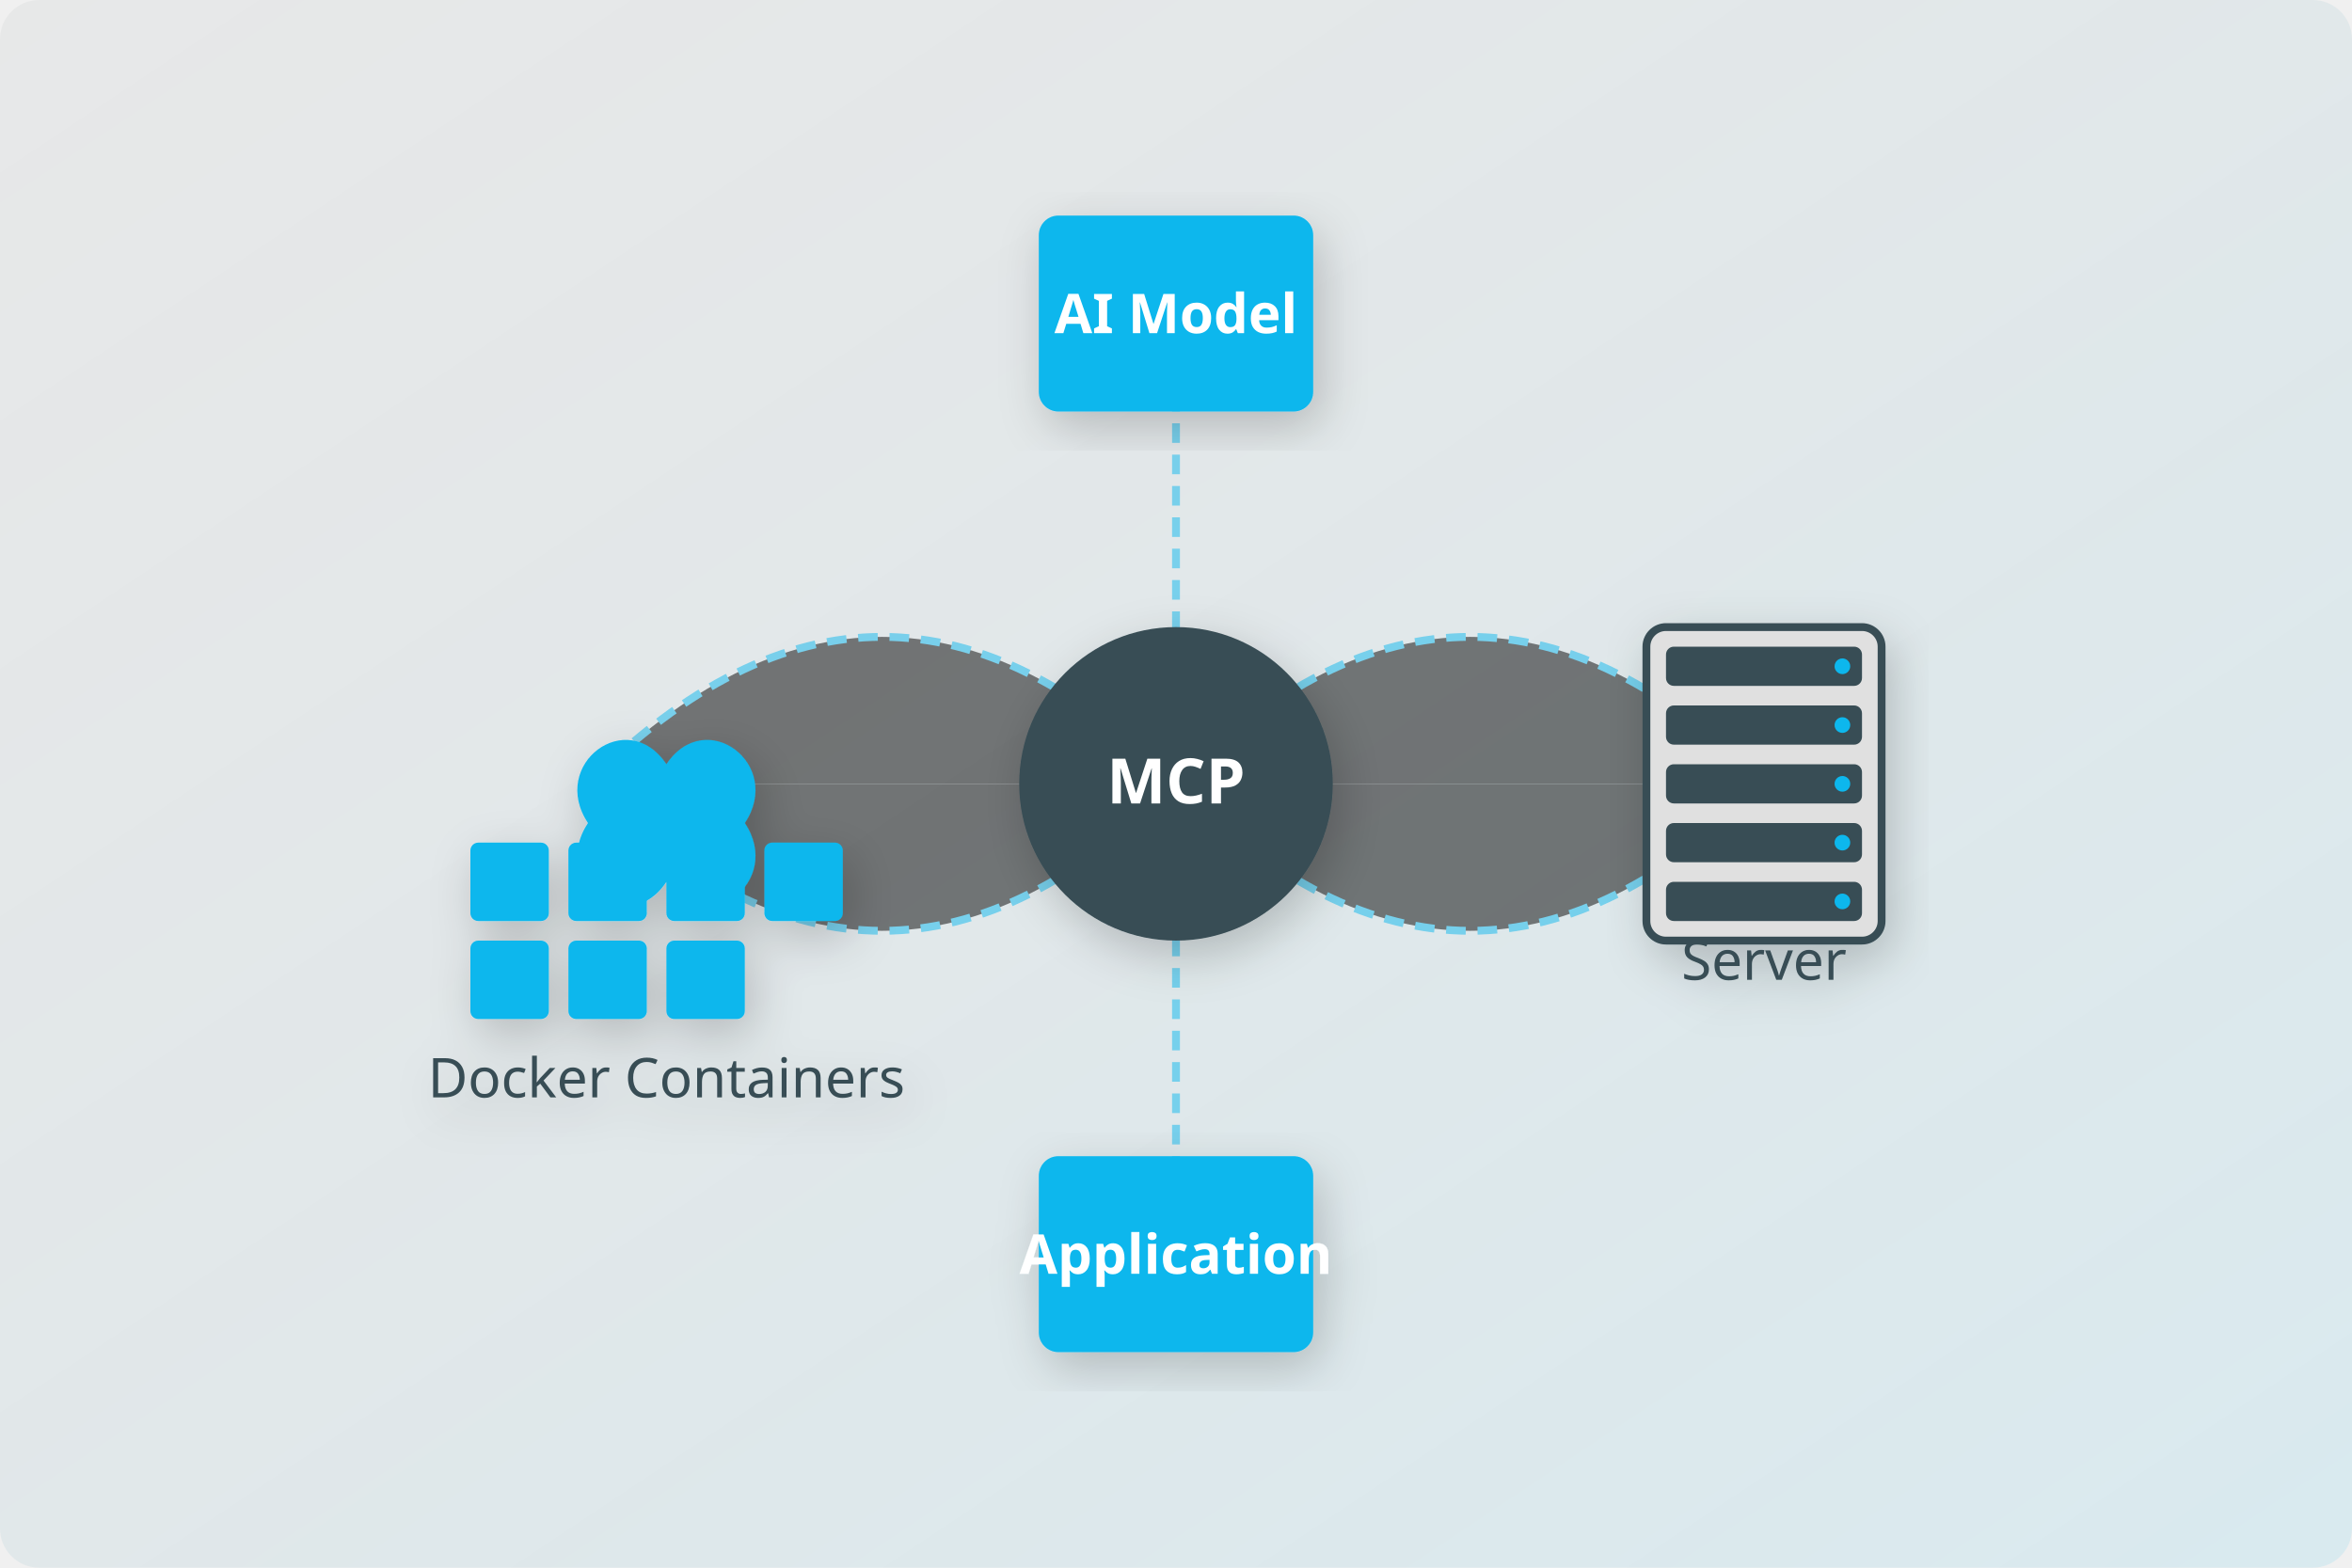
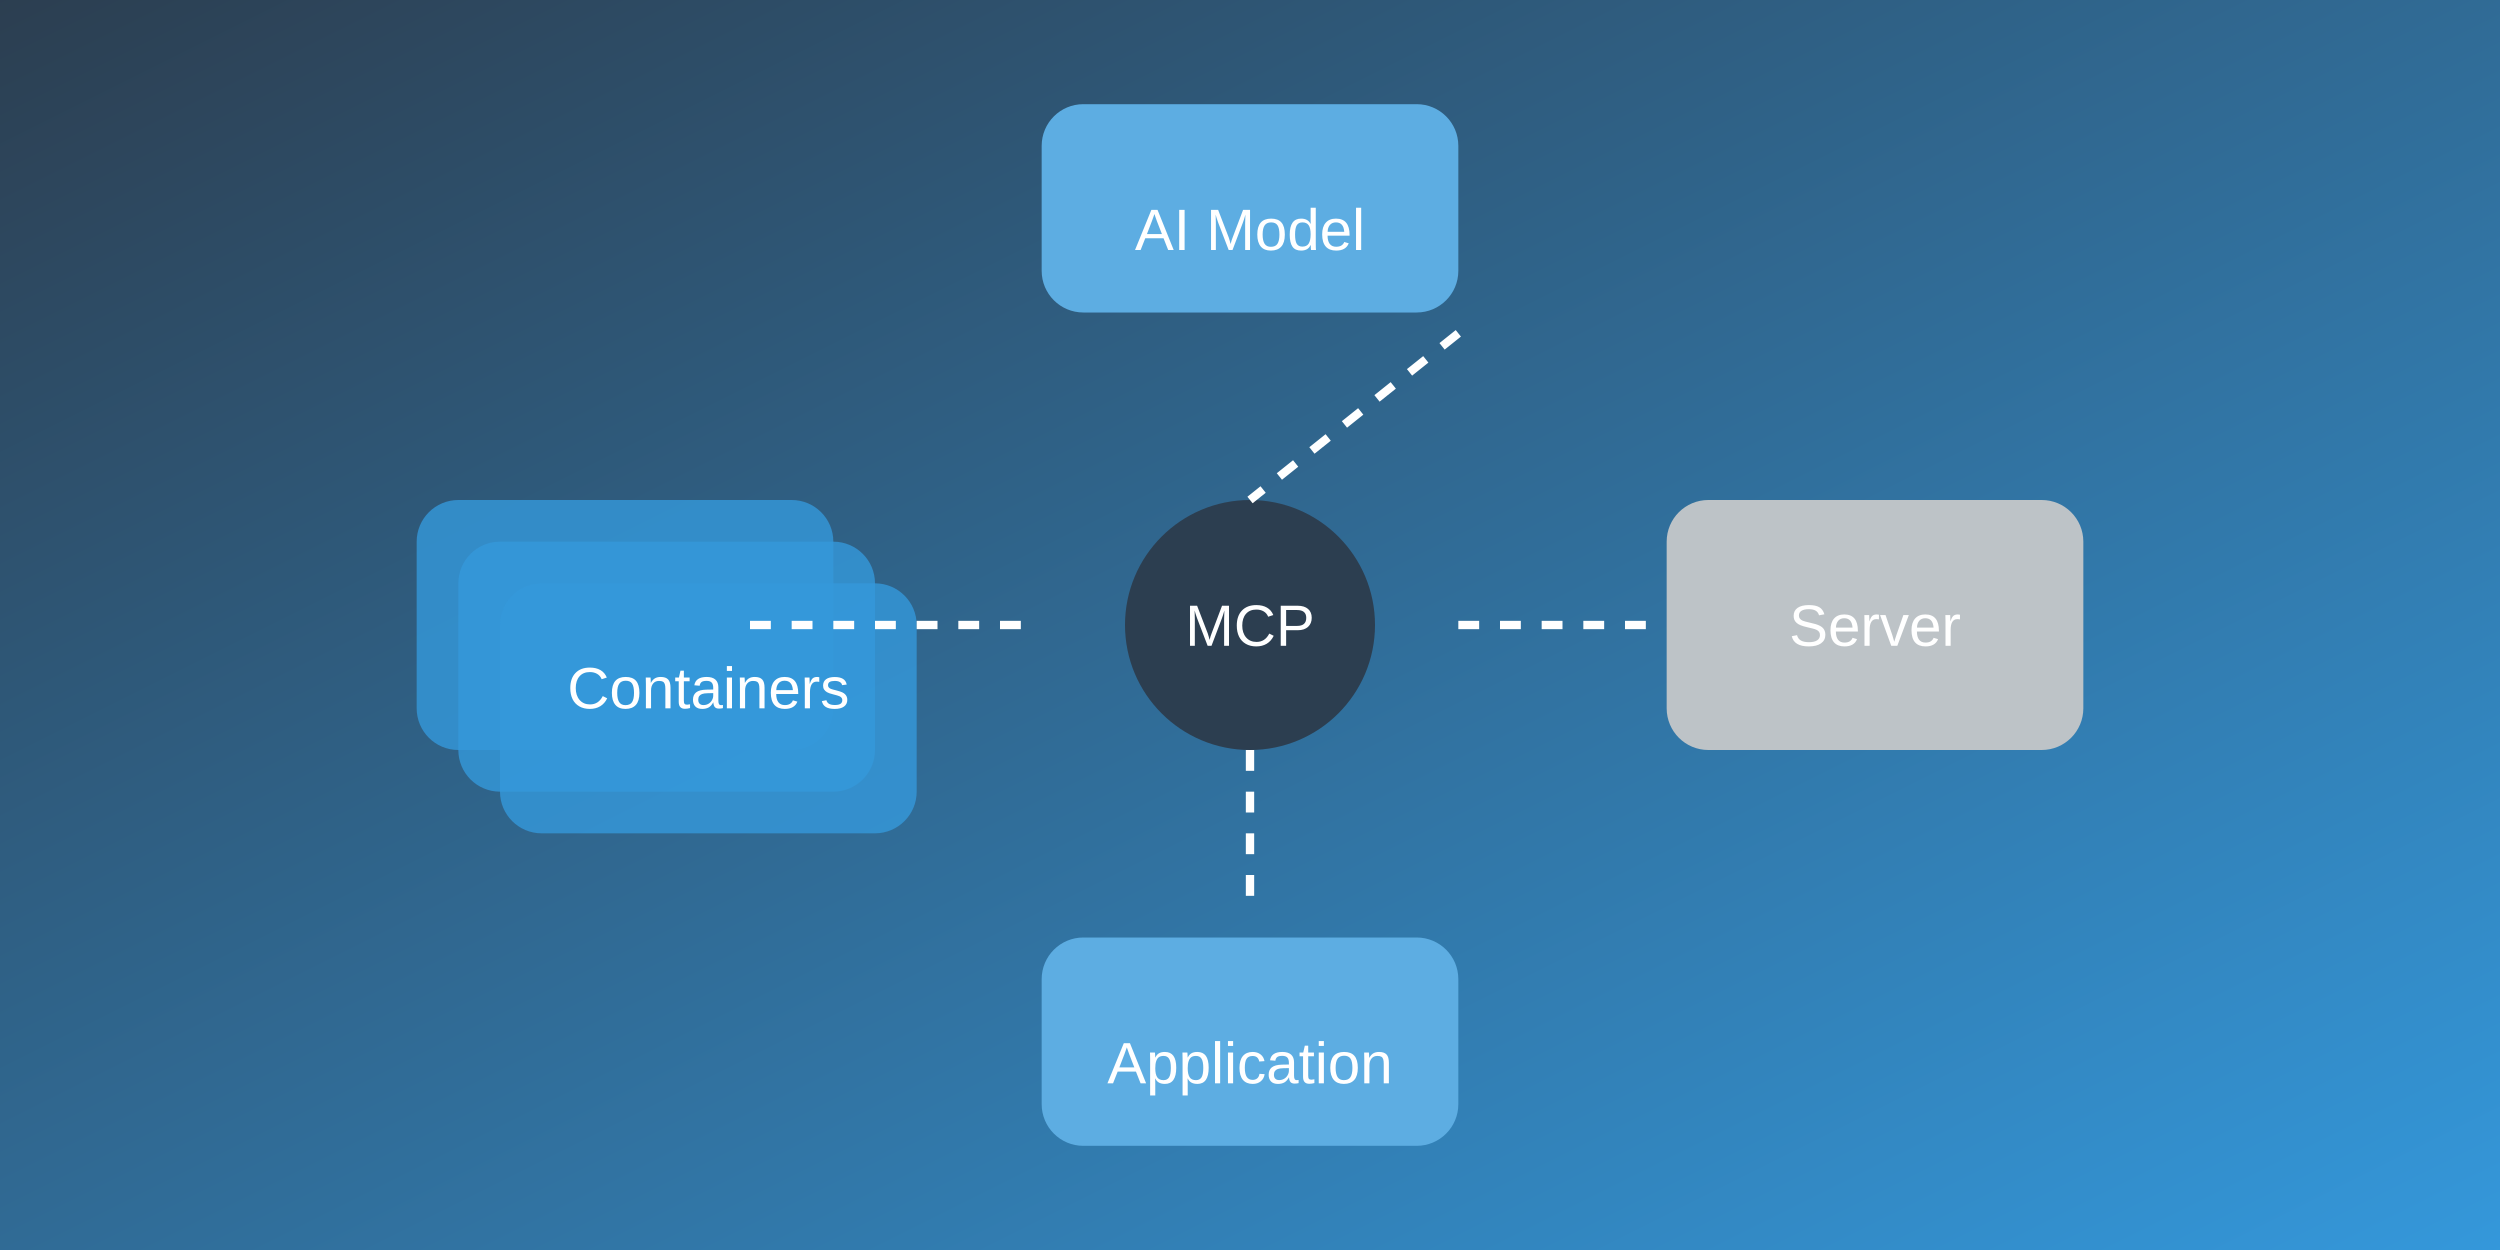
- <svg xmlns="http://www.w3.org/2000/svg" width="600" height="400" viewBox="0 0 600 400">
+ <svg xmlns="http://www.w3.org/2000/svg" viewBox="0 0 600 300">
+   <style>
+     .bg { fill: linear-gradient(135deg, #2c3e50, #3498db); }
+     .container-box { fill: #3498db; opacity: 0.8; }
+     .label { fill: #fff; font-family: Arial, sans-serif; font-size: 14px; }
+   </style>
+   <rect width="100%" height="100%" fill="url(#backgroundGradient)" />
  <defs>
-     <linearGradient id="bg-gradient" x1="0%" y1="0%" x2="100%" y2="100%">
-       <stop offset="0%" stop-color="#384d54" stop-opacity="0.05" />
-       <stop offset="100%" stop-color="#0db7ed" stop-opacity="0.1" />
+     <linearGradient id="backgroundGradient" x1="0%" y1="0%" x2="100%" y2="100%">
+       <stop offset="0%" style="stop-color:#2c3e50;stop-opacity:1" />
+       <stop offset="100%" style="stop-color:#3498db;stop-opacity:1" />
    </linearGradient>
-     <filter id="shadow" x="-20%" y="-20%" width="140%" height="140%">
-       <feDropShadow dx="2" dy="4" stdDeviation="6" flood-color="#000" flood-opacity="0.2" />
-     </filter>
  </defs>
-   <rect width="600" height="400" fill="url(#bg-gradient)" rx="10" />
-   <g stroke="#0db7ed" stroke-width="2" stroke-dasharray="5 3" opacity="0.5">
-     <path d="M150,200 C200,150 250,150 300,200" />
-     <path d="M300,200 C350,250 400,250 450,200" />
-     <path d="M150,200 C200,250 250,250 300,200" />
-     <path d="M300,200 C350,150 400,150 450,200" />
-     <path d="M300,100 L300,200" />
-     <path d="M300,300 L300,200" />
+   <g transform="translate(150, 150)">
+     <rect x="-50" y="-30" width="100" height="60" rx="10" ry="10" class="container-box" opacity="0.6" />
+     <rect x="-40" y="-20" width="100" height="60" rx="10" ry="10" class="container-box" opacity="0.8" />
+     <rect x="-30" y="-10" width="100" height="60" rx="10" ry="10" class="container-box" />
+     <text x="20" y="20" class="label" text-anchor="middle">Containers</text>
  </g>
-   <g transform="translate(120, 180)" filter="url(#shadow)">
-     <path fill="#0db7ed" d="M30,30 C20,15 40,0 50,15 C60,0 80,15 70,30 C80,45 60,60 50,45 C40,60 20,45 30,30" />
-     <rect x="0" y="35" width="20" height="20" rx="2" fill="#0db7ed" />
-     <rect x="25" y="35" width="20" height="20" rx="2" fill="#0db7ed" />
-     <rect x="50" y="35" width="20" height="20" rx="2" fill="#0db7ed" />
-     <rect x="75" y="35" width="20" height="20" rx="2" fill="#0db7ed" />
-     <rect x="0" y="60" width="20" height="20" rx="2" fill="#0db7ed" />
-     <rect x="25" y="60" width="20" height="20" rx="2" fill="#0db7ed" />
-     <rect x="50" y="60" width="20" height="20" rx="2" fill="#0db7ed" />
-     <text x="50" y="100" fill="#384d54" font-family="sans-serif" font-size="14" text-anchor="middle">Docker Containers</text>
+   <g transform="translate(300, 50)">
+     <rect x="-50" y="-25" width="100" height="50" rx="10" ry="10" fill="#5DADE2" />
+     <text x="0" y="10" class="label" text-anchor="middle">AI Model</text>
  </g>
-   <g transform="translate(300, 200)" filter="url(#shadow)">
-     <circle cx="0" cy="0" r="40" fill="#384d54" />
-     <text x="0" y="5" fill="white" font-family="sans-serif" font-size="16" font-weight="bold" text-anchor="middle">MCP</text>
+   <g transform="translate(300, 150)">
+     <circle cx="0" cy="0" r="30" fill="#2C3E50" />
+     <text x="0" y="5" text-anchor="middle" fill="white" font-family="Arial, sans-serif" font-size="14px">MCP</text>
  </g>
-   <g transform="translate(300, 80)" filter="url(#shadow)">
-     <rect x="-35" y="-25" width="70" height="50" rx="5" fill="#0db7ed" />
-     <text x="0" y="5" fill="white" font-family="sans-serif" font-size="14" font-weight="bold" text-anchor="middle">AI Model</text>
+   <g transform="translate(450, 150)">
+     <rect x="-50" y="-30" width="100" height="60" rx="10" ry="10" fill="#BDC3C7" />
+     <text x="0" y="5" class="label" text-anchor="middle">Server</text>
  </g>
-   <g transform="translate(300, 320)" filter="url(#shadow)">
-     <rect x="-35" y="-25" width="70" height="50" rx="5" fill="#0db7ed" />
-     <text x="0" y="5" fill="white" font-family="sans-serif" font-size="14" font-weight="bold" text-anchor="middle">Application</text>
+   <g transform="translate(300, 250)">
+     <rect x="-50" y="-25" width="100" height="50" rx="10" ry="10" fill="#5DADE2" />
+     <text x="0" y="10" class="label" text-anchor="middle">Application</text>
  </g>
-   <g transform="translate(450, 200)" filter="url(#shadow)">
-     <rect x="-30" y="-40" width="60" height="80" rx="5" fill="#e0e0e0" stroke="#384d54" stroke-width="2" />
-     <rect x="-25" y="-35" width="50" height="10" rx="2" fill="#384d54" />
-     <rect x="-25" y="-20" width="50" height="10" rx="2" fill="#384d54" />
-     <rect x="-25" y="-5" width="50" height="10" rx="2" fill="#384d54" />
-     <rect x="-25" y="10" width="50" height="10" rx="2" fill="#384d54" />
-     <rect x="-25" y="25" width="50" height="10" rx="2" fill="#384d54" />
-     <circle cx="20" cy="-30" r="2" fill="#0db7ed" />
-     <circle cx="20" cy="-15" r="2" fill="#0db7ed" />
-     <circle cx="20" cy="0" r="2" fill="#0db7ed" />
-     <circle cx="20" cy="15" r="2" fill="#0db7ed" />
-     <circle cx="20" cy="30" r="2" fill="#0db7ed" />
-     <text x="0" y="50" fill="#384d54" font-family="sans-serif" font-size="14" text-anchor="middle">Server</text>
-   </g>
+   <line x1="180" y1="150" x2="250" y2="150" stroke="#fff" stroke-width="2" stroke-dasharray="5,5" />
+   <line x1="350" y1="80" x2="300" y2="120" stroke="#fff" stroke-width="2" stroke-dasharray="5,5" />
+   <line x1="300" y1="180" x2="300" y2="220" stroke="#fff" stroke-width="2" stroke-dasharray="5,5" />
+   <line x1="350" y1="150" x2="400" y2="150" stroke="#fff" stroke-width="2" stroke-dasharray="5,5" />
</svg>
